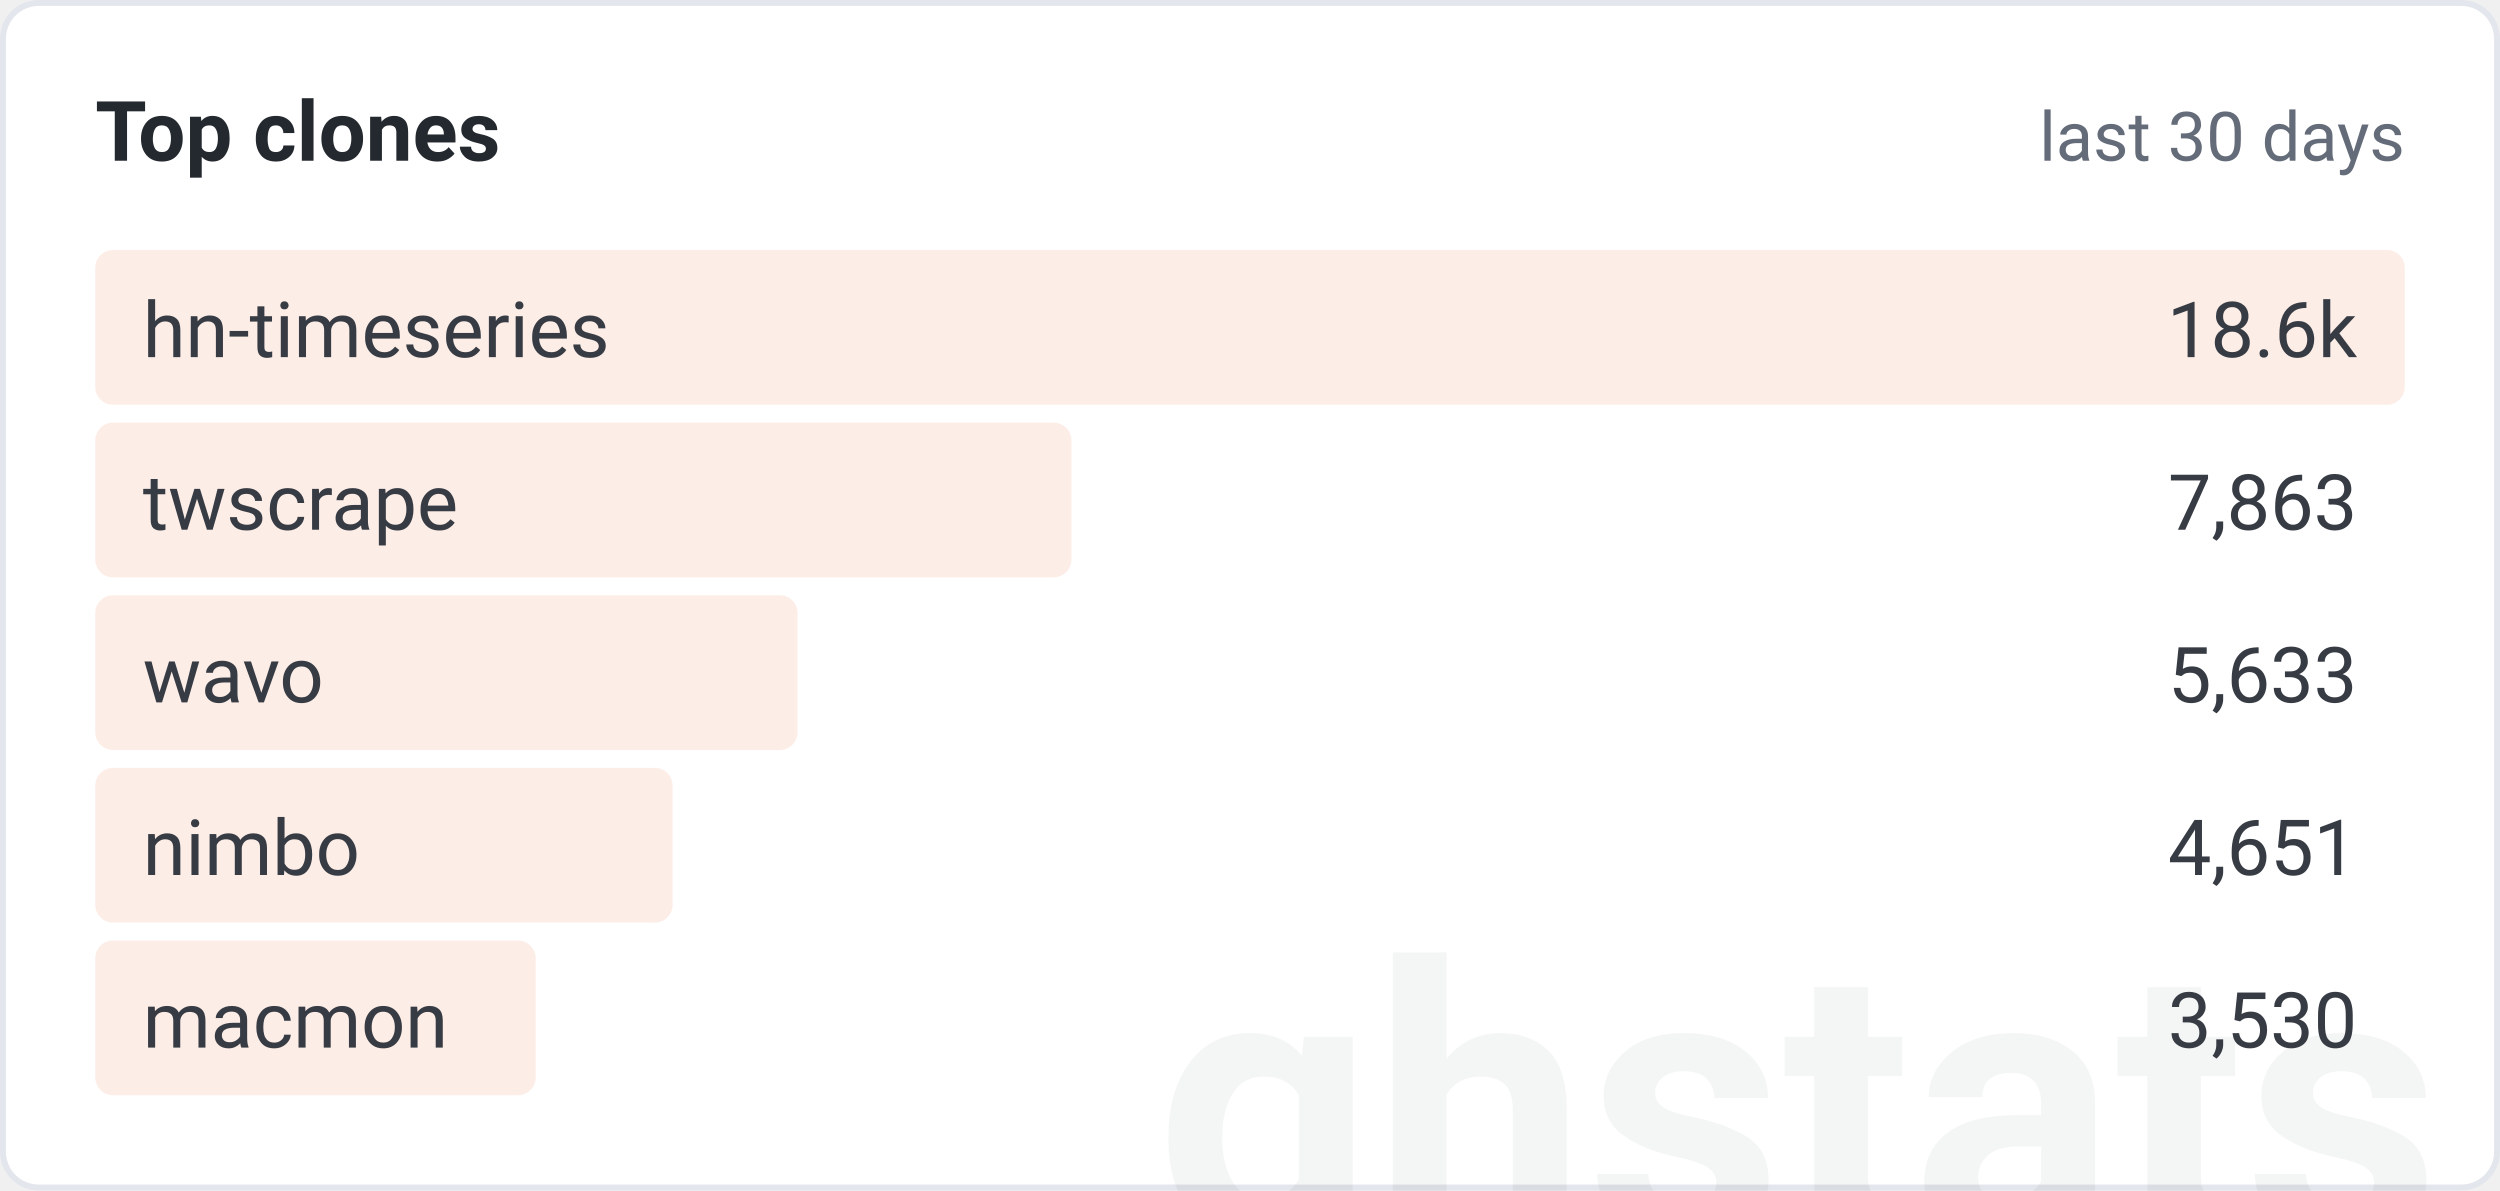
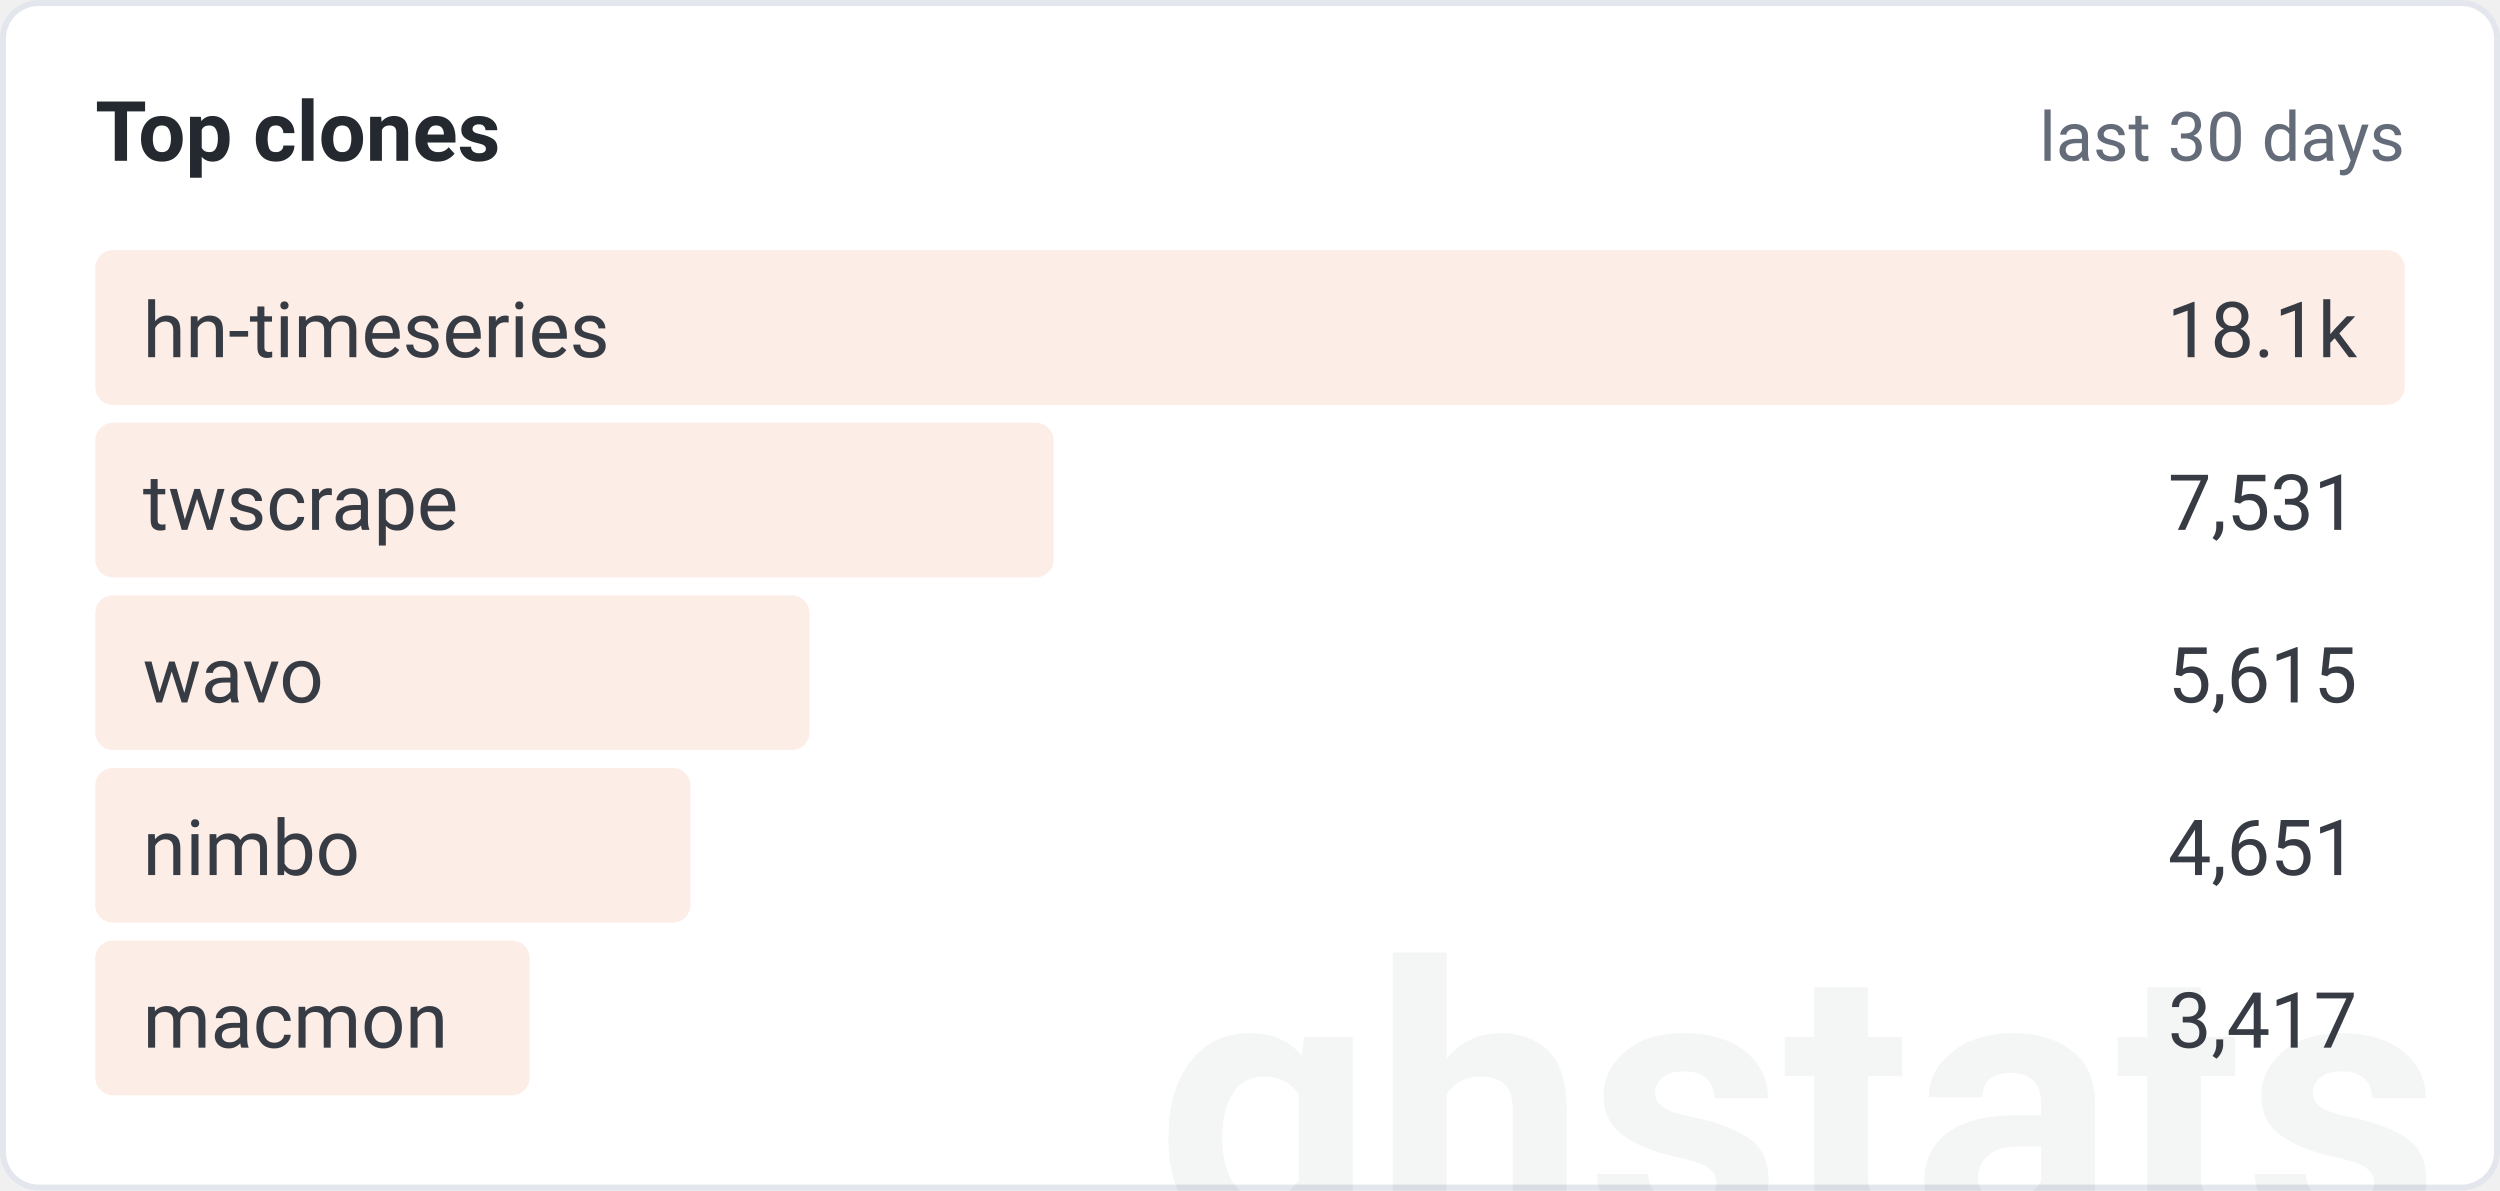
- <svg xmlns="http://www.w3.org/2000/svg" width="420" height="200" viewBox="0 0 420 200" font-family="system-ui, -apple-system, 'Segoe UI', Roboto, Helvetica, Arial, sans-serif">
+ <svg xmlns="http://www.w3.org/2000/svg" width="800" height="381" viewBox="0 0 420 200" font-family="system-ui, -apple-system, 'Segoe UI', Roboto, Helvetica, Arial, sans-serif">
  <style>text{font-variant-numeric:tabular-nums}.card{fill:#ffffff;stroke:#e3e6ec}.head{fill:#24292f}.ink{fill:#373c44}.muted{fill:#646b79}.good{fill:#0f7a2a}.bad{fill:#c23a3a}.mark{fill:#24292f;fill-opacity:0.05}.bar{fill:#eb6834;fill-opacity:0.12}@media (prefers-color-scheme:dark){.card{fill:#181c25;stroke:#262d3b}.head{fill:#f0f1f3}.ink{fill:#c2c7d0}.muted{fill:#8891a4}.good{fill:#3fbf5a}.bad{fill:#ef7676}.mark{fill:#f0f1f3;fill-opacity:0.04}.bar{fill:#f07a45;fill-opacity:0.12}}</style>
  <rect x="0.5" y="0.5" width="419" height="199" rx="6" class="card" />
  <text x="410" y="208" font-size="64" class="mark" font-weight="700" text-anchor="end">ghstats</text>
  <text x="16" y="27" font-size="14" class="head" font-weight="600">Top clones</text>
  <text x="404" y="27" font-size="11.5" class="muted" text-anchor="end">last 30 days</text>
  <rect x="16" y="42" width="388" height="26" rx="3" class="bar" />
  <text x="24" y="60" font-size="13" class="ink">hn-timeseries</text>
-   <text x="396" y="60" font-size="13" class="ink" text-anchor="end">18.6k</text>
-   <rect x="16" y="71" width="164" height="26" rx="3" class="bar" />
+   <text x="396" y="60" font-size="13" class="ink" text-anchor="end">18.1k</text>
+   <rect x="16" y="71" width="161" height="26" rx="3" class="bar" />
  <text x="24" y="89" font-size="13" class="ink">twscrape</text>
-   <text x="396" y="89" font-size="13" class="ink" text-anchor="end">7,863</text>
-   <rect x="16" y="100" width="118" height="26" rx="3" class="bar" />
+   <text x="396" y="89" font-size="13" class="ink" text-anchor="end">7,531</text>
+   <rect x="16" y="100" width="120" height="26" rx="3" class="bar" />
  <text x="24" y="118" font-size="13" class="ink">wavo</text>
-   <text x="396" y="118" font-size="13" class="ink" text-anchor="end">5,633</text>
-   <rect x="16" y="129" width="97" height="26" rx="3" class="bar" />
+   <text x="396" y="118" font-size="13" class="ink" text-anchor="end">5,615</text>
+   <rect x="16" y="129" width="100" height="26" rx="3" class="bar" />
  <text x="24" y="147" font-size="13" class="ink">nimbo</text>
  <text x="396" y="147" font-size="13" class="ink" text-anchor="end">4,651</text>
-   <rect x="16" y="158" width="74" height="26" rx="3" class="bar" />
+   <rect x="16" y="158" width="73" height="26" rx="3" class="bar" />
  <text x="24" y="176" font-size="13" class="ink">macmon</text>
-   <text x="396" y="176" font-size="13" class="ink" text-anchor="end">3,530</text>
+   <text x="396" y="176" font-size="13" class="ink" text-anchor="end">3,417</text>
</svg>
